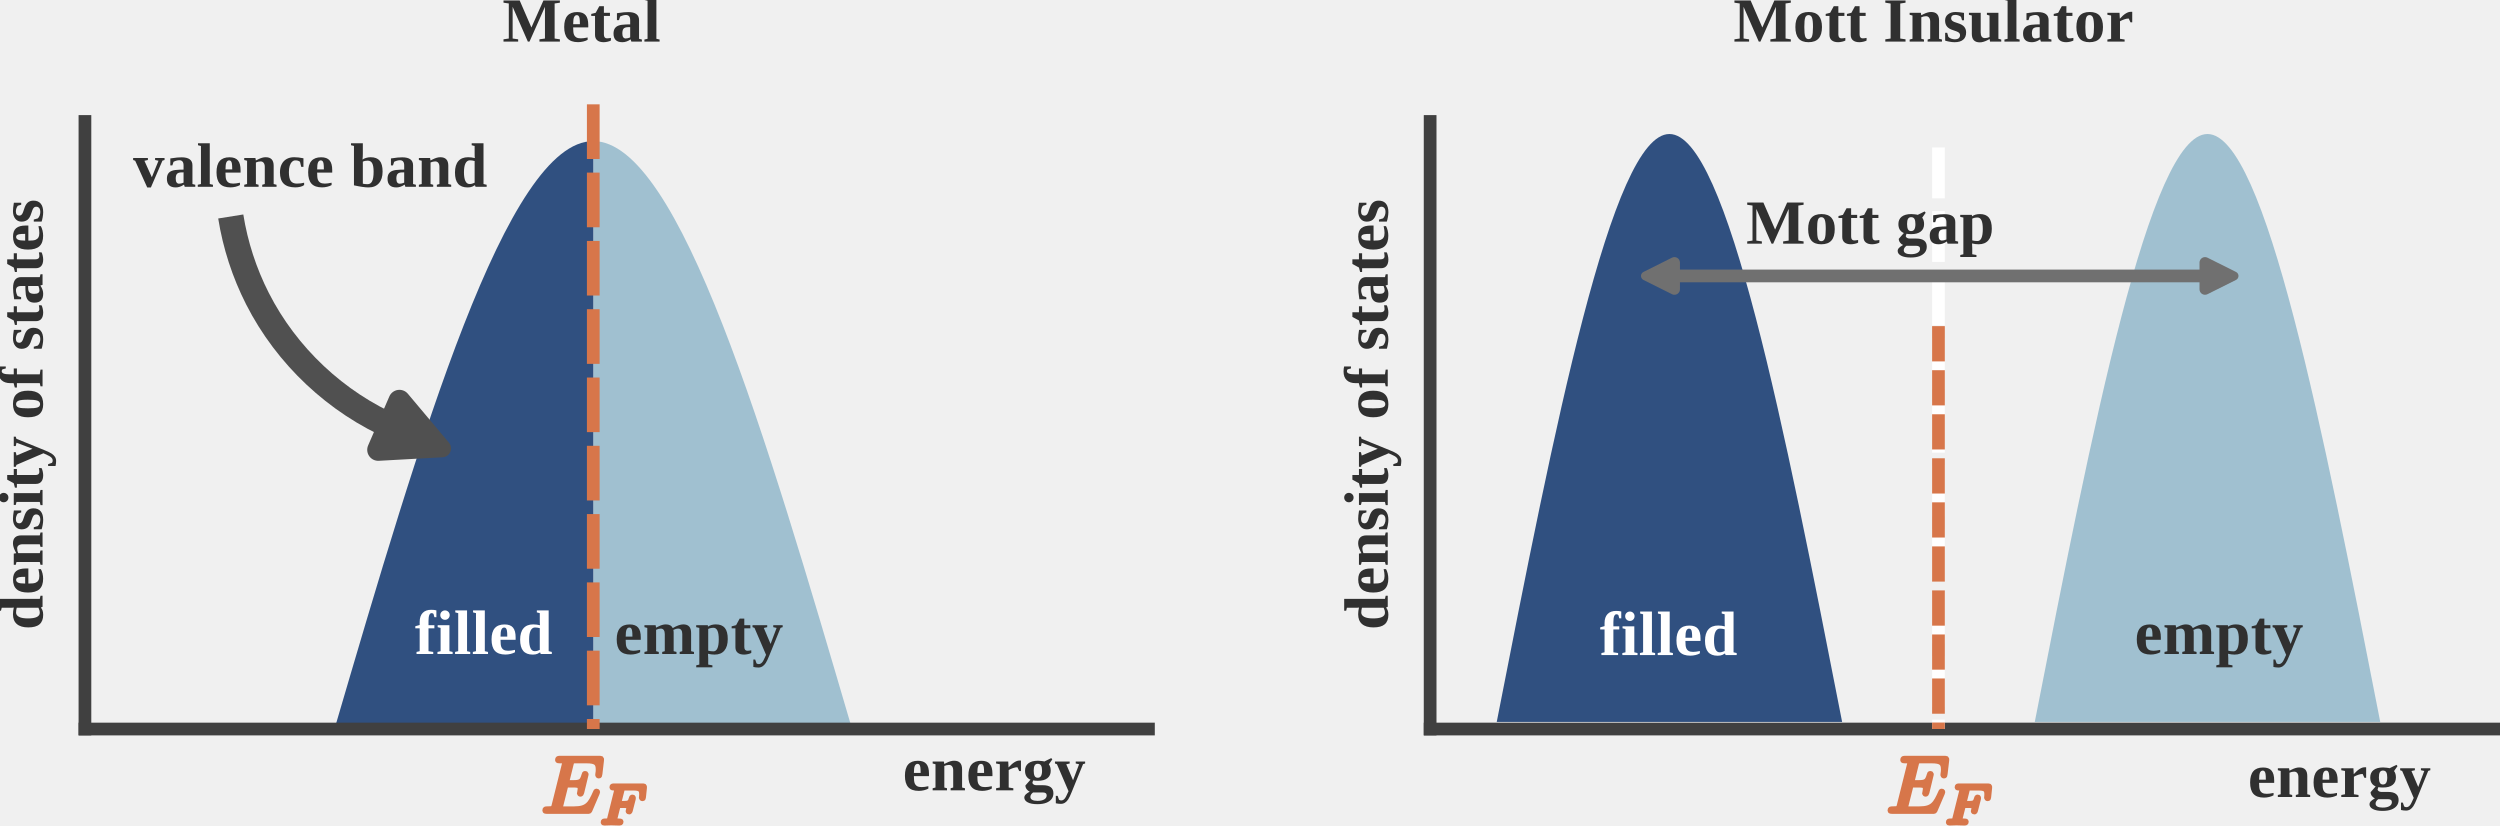
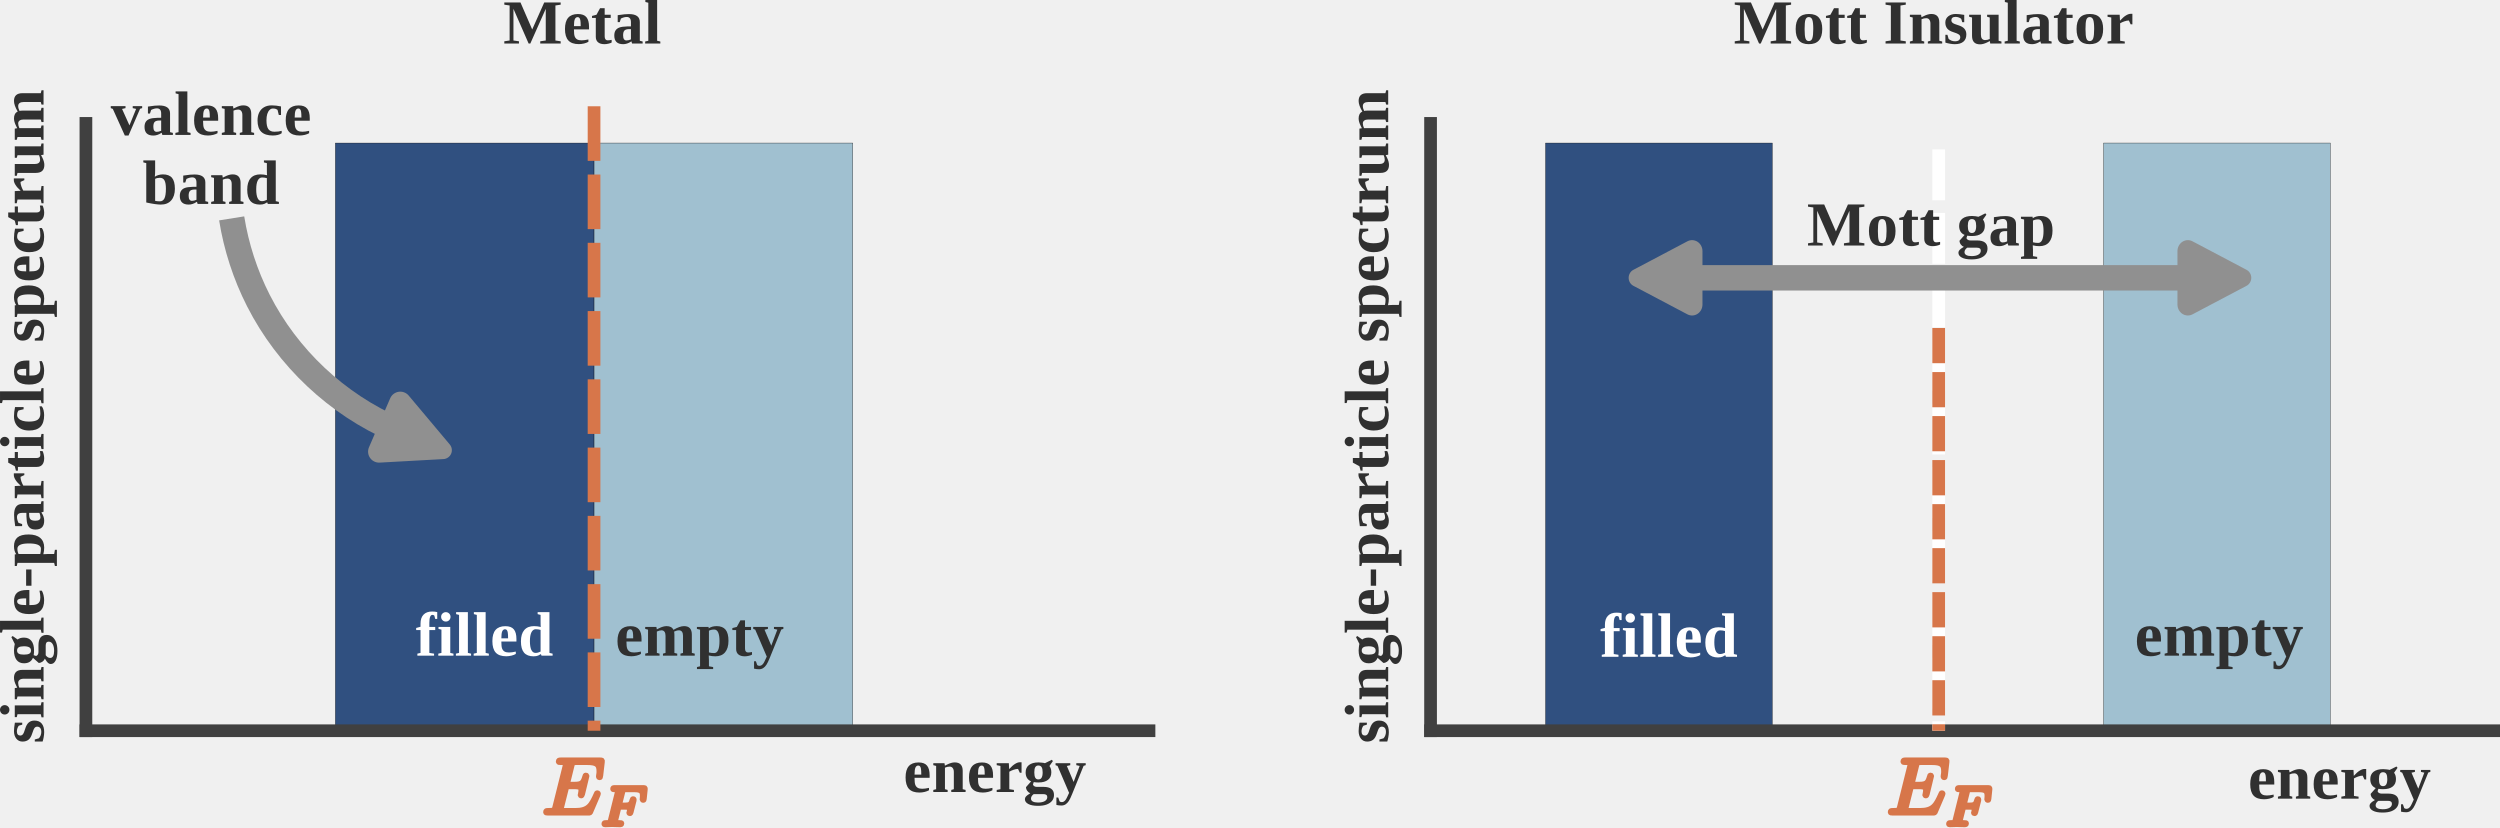
- <svg xmlns="http://www.w3.org/2000/svg" xmlns:ns1="http://www.iki.fi/pav/software/textext/" width="196.688mm" height="64.952mm" viewBox="0 0 196.688 64.952" version="1.1" id="svg1">
+ <svg xmlns="http://www.w3.org/2000/svg" xmlns:ns1="http://www.iki.fi/pav/software/textext/" width="196.768mm" height="65.109mm" viewBox="0 0 196.767 65.109" version="1.1" id="svg1">
  <defs id="defs1">
    <marker style="overflow:visible" id="RoundedArrow" refX="0" refY="0" orient="auto-start-reverse" markerWidth="0.5" markerHeight="0.5" viewBox="0 0 1 1" preserveAspectRatio="xMidYMid">
      <path transform="scale(0.7)" d="m -0.211,-4.106 6.422,3.211 a 1,1 90 0 1 0,1.789 L -0.211,4.106 A 1.236,1.236 31.717 0 1 -2,3 v -6 a 1.236,1.236 148.283 0 1 1.789,-1.106 z" style="fill:context-stroke;fill-rule:evenodd;stroke:none" id="path8" />
    </marker>
    <rect x="195.433" y="106.267" width="265.056" height="117.26" id="rect27" />
    <rect x="195.433" y="106.267" width="265.056" height="117.26" id="rect28" />
    <rect x="195.433" y="106.267" width="265.056" height="117.26" id="rect28-3" />
    <rect x="195.433" y="106.267" width="265.056" height="117.26" id="rect29" />
-     <rect x="195.433" y="106.267" width="265.056" height="117.26" id="rect28-3-6" />
+     <rect x="195.433" y="106.267" width="65.532" height="99.993" id="rect28-3-6" />
    <clipPath clipPathUnits="userSpaceOnUse" id="clipPath30">
-       <rect style="opacity:1;fill:none;fill-opacity:1;stroke:#505050;stroke-width:0.07;stroke-dasharray:none;stroke-dashoffset:0;stroke-opacity:1;paint-order:markers stroke fill" id="rect31" width="20.36" height="22.945" x="134.603" y="56.233" d="m 134.603,56.233 h 20.36 V 79.178 H 134.603 Z" />
+       <rect style="opacity:1;fill:none;fill-opacity:1;stroke:#505050;stroke-width:0.07;stroke-dasharray:none;stroke-dashoffset:0;stroke-opacity:1;paint-order:markers stroke fill" id="rect31" width="20.36" height="22.945" x="134.603" y="56.233" />
    </clipPath>
    <clipPath clipPathUnits="userSpaceOnUse" id="clipPath30-0">
-       <rect style="opacity:1;fill:none;fill-opacity:1;stroke:#505050;stroke-width:0.07;stroke-dasharray:none;stroke-dashoffset:0;stroke-opacity:1;paint-order:markers stroke fill" id="rect31-6" width="20.36" height="22.945" x="134.603" y="56.233" d="m 134.603,56.233 h 20.36 V 79.178 H 134.603 Z" />
+       <rect style="opacity:1;fill:none;fill-opacity:1;stroke:#505050;stroke-width:0.07;stroke-dasharray:none;stroke-dashoffset:0;stroke-opacity:1;paint-order:markers stroke fill" id="rect31-6" width="20.36" height="22.945" x="134.603" y="56.233" />
    </clipPath>
    <rect x="195.433" y="106.267" width="265.056" height="117.26" id="rect28-3-6-6" />
    <rect x="195.433" y="106.267" width="265.056" height="117.26" id="rect32" />
    <rect x="195.433" y="106.267" width="265.056" height="117.26" id="rect28-3-6-6-7" />
    <rect x="195.433" y="106.267" width="265.056" height="117.26" id="rect33" />
    <rect x="195.433" y="106.267" width="265.056" height="117.26" id="rect34" />
    <rect x="195.433" y="106.267" width="265.056" height="117.26" id="rect35" />
    <rect x="195.433" y="106.267" width="265.056" height="117.26" id="rect33-2" />
+     <rect x="195.433" y="106.267" width="265.056" height="117.26" id="rect4" />
  </defs>
-   <g id="layer1" transform="translate(-25.31245,-58.91631)">
-     <g id="g31" transform="translate(5.326389,64.19673)">
-       <path style="fill:#a0c0d0;fill-opacity:1;stroke:none;stroke-width:1;stroke-dasharray:none;stroke-dashoffset:0;stroke-opacity:1;paint-order:markers stroke fill" d="M 154.964,79.178 C 148.177,67.706 141.39,56.233 134.603,56.233 c -6.787,1.14e-4 -13.573,11.473 -20.36,22.945" id="path10-8" transform="matrix(1,0,0,2.015849,-67.94112,-107.5363)" clip-path="url(#clipPath30)" />
-       <path style="fill:#305080;fill-opacity:1;stroke:none;stroke-width:1;stroke-dasharray:none;stroke-dashoffset:0;stroke-opacity:1;paint-order:markers stroke fill" d="M 154.964,79.178 C 148.177,67.706 141.39,56.233 134.603,56.233 c -6.787,1.14e-4 -13.573,11.473 -20.36,22.945" id="path10-8-2" transform="matrix(-1,0,0,2.015849,201.2655,-107.5363)" clip-path="url(#clipPath30-0)" />
-     </g>
+   <g id="layer1" transform="translate(-25.23287,-58.75956)">
+     <rect style="opacity:1;fill:#a0c0d0;fill-opacity:1;stroke:#000000;stroke-width:0.025" id="rect3" width="17.848" height="46.256" x="190.798" y="70.017" />
+     <rect style="opacity:1;fill:#305080;fill-opacity:1;stroke:#000000;stroke-width:0.025" id="rect2" width="17.848" height="46.256" x="146.877" y="70.017" />
+     <rect style="opacity:1;fill:#305080;fill-opacity:1;stroke:#000000;stroke-width:0.026" id="rect1" width="20.36" height="46.255" x="51.628" y="70.018" />
+     <rect style="fill:#a0c0d0;fill-opacity:1;stroke:#000000;stroke-width:0.026" id="rect1-7" width="20.36" height="46.255" x="71.989" y="70.018" />
    <path style="opacity:1;fill:#405070;fill-opacity:1;stroke:#404040;stroke-width:1;stroke-dasharray:none;stroke-dashoffset:0;stroke-opacity:1;paint-order:markers stroke fill" d="M 31.995,50.416 V 114.405" id="path1" transform="matrix(1,0,0,-0.7626263,0,155.2205)" />
    <path style="fill:#405070;fill-opacity:1;stroke:#404040;stroke-width:1;stroke-dasharray:none;stroke-dashoffset:0;stroke-opacity:1;paint-order:markers stroke fill" d="M 31.995,50.416 V 114.405" id="path1-6" transform="matrix(0,1,1.323232,0,-35.21708,84.2776)" />
    <path style="opacity:1;fill:none;fill-opacity:1;stroke:#d7764a;stroke-width:1;stroke-dasharray:4.002, 1;stroke-dashoffset:0;stroke-opacity:1;paint-order:markers stroke fill" d="m 71.989,70.518 c 0,15.252 0,30.503 0,45.755" id="path11" transform="matrix(-1,0,0,1.074165,143.9771,-8.623266)" />
    <path style="opacity:1;fill:#405070;fill-opacity:1;stroke:#404040;stroke-width:1;stroke-dasharray:none;stroke-dashoffset:0;stroke-opacity:1;paint-order:markers stroke fill" d="M 31.995,50.416 V 114.405" id="path12" transform="matrix(1,0,0,-0.7626263,105.8333,155.2205)" />
    <path style="fill:#405070;fill-opacity:1;stroke:#404040;stroke-width:1;stroke-dasharray:none;stroke-dashoffset:0;stroke-opacity:1;paint-order:markers stroke fill" d="M 31.995,50.416 V 114.405" id="path13" transform="matrix(0,1,1.323232,0,70.61626,84.2776)" />
-     <path style="opacity:1;fill:#a0c0d0;fill-opacity:1;stroke:none;stroke-width:1;stroke-dasharray:none;stroke-dashoffset:0;stroke-opacity:1;paint-order:markers stroke fill" d="M 154.964,79.178 C 148.177,67.706 141.39,56.233 134.603,56.233 c -6.787,1.14e-4 -13.573,11.473 -20.36,22.945" id="path14" transform="matrix(0.6674643,0,0,2.015849,109.1457,-43.89796)" />
    <path style="opacity:1;fill:none;fill-opacity:1;stroke:#ffffff;stroke-width:1;stroke-dasharray:4.002, 1;stroke-dashoffset:0;stroke-opacity:1;paint-order:markers stroke fill" d="m 71.989,70.518 c 0,15.252 0,30.503 0,45.755" id="path15" transform="matrix(-1,0,0,1,249.8106,-1.3103407e-5)" />
-     <path style="opacity:1;fill:#305080;fill-opacity:1;stroke:none;stroke-width:1;stroke-dasharray:none;stroke-dashoffset:0;stroke-opacity:1;paint-order:markers stroke fill" d="M 154.964,79.178 C 148.177,67.706 141.39,56.233 134.603,56.233 c -6.787,1.14e-4 -13.573,11.473 -20.36,22.945" id="path24" transform="matrix(0.6673219,0,0,2.015849,66.83154,-43.89796)" />
    <path style="opacity:1;fill:none;fill-opacity:1;stroke:#d7764a;stroke-width:1;stroke-dasharray:4.002, 1;stroke-dashoffset:0;stroke-opacity:1;paint-order:markers stroke fill" d="m 71.989,70.518 c 0,15.252 0,30.503 0,45.755" id="path25" transform="matrix(-1,0,0,0.6927478,249.8106,35.72489)" />
    <text xml:space="preserve" transform="matrix(0,-0.2645833,0.2645833,0,-3.449219,178.3019)" id="text27" style="font-style:normal;font-variant:normal;font-weight:bold;font-stretch:normal;font-size:18.667px;line-height:1.1;font-family:'Times New Roman';-inkscape-font-specification:'Times New Roman, Bold';font-variant-ligatures:normal;font-variant-caps:normal;font-variant-numeric:normal;font-variant-east-asian:normal;text-align:center;text-decoration-color:#000000;letter-spacing:0.1px;writing-mode:lr-tb;direction:ltr;white-space:pre;shape-inside:url(#rect27);display:inline;opacity:1;fill:#303030;fill-opacity:1;stroke:none;stroke-width:3.904;stroke-dasharray:15.617, 3.904;stroke-dashoffset:0;stroke-opacity:1;paint-order:markers stroke fill">
-       <tspan x="263.907" y="121.357" id="tspan2">density of states</tspan>
-     </text>
-     <text xml:space="preserve" transform="matrix(0,-0.2645833,0.2645833,0,102.3841,178.3019)" id="text28" style="font-style:normal;font-variant:normal;font-weight:bold;font-stretch:normal;font-size:18.667px;line-height:1.1;font-family:'Times New Roman';-inkscape-font-specification:'Times New Roman, Bold';font-variant-ligatures:normal;font-variant-caps:normal;font-variant-numeric:normal;font-variant-east-asian:normal;text-align:center;text-decoration-color:#000000;letter-spacing:0.1px;writing-mode:lr-tb;direction:ltr;white-space:pre;shape-inside:url(#rect28);display:inline;opacity:1;fill:#303030;fill-opacity:1;stroke:none;stroke-width:3.904;stroke-dasharray:15.617, 3.904;stroke-dashoffset:0;stroke-opacity:1;paint-order:markers stroke fill">
-       <tspan x="263.907" y="121.357" id="tspan3">density of states</tspan>
+       <tspan x="230.648" y="121.357" id="tspan1">single-particle spectrum</tspan>
    </text>
    <text xml:space="preserve" transform="matrix(0.2645833,0,0,0.2645833,16.76152,88.98394)" id="text28-9" style="font-style:normal;font-variant:normal;font-weight:bold;font-stretch:normal;font-size:18.667px;line-height:1.1;font-family:'Times New Roman';-inkscape-font-specification:'Times New Roman, Bold';font-variant-ligatures:normal;font-variant-caps:normal;font-variant-numeric:normal;font-variant-east-asian:normal;text-align:center;text-decoration-color:#000000;letter-spacing:0.1px;writing-mode:lr-tb;direction:ltr;white-space:pre;shape-inside:url(#rect28-3);display:inline;fill:#303030;fill-opacity:1;stroke:none;stroke-width:3.904;stroke-dasharray:15.617, 3.904;stroke-dashoffset:0;stroke-opacity:1;paint-order:markers stroke fill">
-       <tspan x="300.76" y="121.357" id="tspan4">energy</tspan>
+       <tspan x="300.76" y="121.357" id="tspan2">energy</tspan>
    </text>
-     <text xml:space="preserve" transform="matrix(0.2645833,0,0,0.2645833,-37.05259,41.50352)" id="text28-9-4" style="font-style:normal;font-variant:normal;font-weight:bold;font-stretch:normal;font-size:18.667px;line-height:1.1;font-family:'Times New Roman';-inkscape-font-specification:'Times New Roman, Bold';font-variant-ligatures:normal;font-variant-caps:normal;font-variant-numeric:normal;font-variant-east-asian:normal;text-align:center;text-decoration-color:#000000;letter-spacing:0.1px;writing-mode:lr-tb;direction:ltr;white-space:pre;shape-inside:url(#rect28-3-6);display:inline;fill:#303030;fill-opacity:1;stroke:none;stroke-width:3.904;stroke-dasharray:15.617, 3.904;stroke-dashoffset:0;stroke-opacity:1;paint-order:markers stroke fill">
-       <tspan x="275.295" y="121.357" id="tspan5">valence band</tspan>
+     <text xml:space="preserve" transform="matrix(0.2645833,0,0,0.2645833,-18.53175,37.27018)" id="text28-9-4" style="font-style:normal;font-variant:normal;font-weight:bold;font-stretch:normal;font-size:18.667px;line-height:1.1;font-family:'Times New Roman';-inkscape-font-specification:'Times New Roman, Bold';font-variant-ligatures:normal;font-variant-caps:normal;font-variant-numeric:normal;font-variant-east-asian:normal;text-align:center;text-decoration-color:#000000;letter-spacing:0.1px;writing-mode:lr-tb;direction:ltr;white-space:pre;shape-inside:url(#rect28-3-6);display:inline;fill:#303030;fill-opacity:1;stroke:none;stroke-width:3.904;stroke-dasharray:15.617, 3.904;stroke-dashoffset:0;stroke-opacity:1;paint-order:markers stroke fill">
+       <tspan x="198.354" y="121.357" id="tspan4">valence </tspan>
+       <tspan x="207.81" y="141.89" id="tspan12">band</tspan>
    </text>
    <text xml:space="preserve" transform="matrix(0.2645833,0,0,0.2645833,-23.40711,78.25781)" id="text28-9-4-0" style="font-style:normal;font-variant:normal;font-weight:bold;font-stretch:normal;font-size:18.667px;line-height:1.1;font-family:'Times New Roman';-inkscape-font-specification:'Times New Roman, Bold';font-variant-ligatures:normal;font-variant-caps:normal;font-variant-numeric:normal;font-variant-east-asian:normal;text-align:center;text-decoration-color:#000000;letter-spacing:0.1px;writing-mode:lr-tb;direction:ltr;white-space:pre;shape-inside:url(#rect28-3-6-6);display:inline;fill:#ffffff;fill-opacity:1;stroke:none;stroke-width:3.904;stroke-dasharray:15.617, 3.904;stroke-dashoffset:0;stroke-opacity:1;paint-order:markers stroke fill">
-       <tspan x="307.491" y="121.357" id="tspan6">filled</tspan>
+       <tspan x="307.491" y="121.357" id="tspan13">filled</tspan>
    </text>
    <text xml:space="preserve" transform="matrix(0.2645833,0,0,0.2645833,69.81369,78.34637)" id="text28-9-4-0-6" style="font-style:normal;font-variant:normal;font-weight:bold;font-stretch:normal;font-size:18.667px;line-height:1.1;font-family:'Times New Roman';-inkscape-font-specification:'Times New Roman, Bold';font-variant-ligatures:normal;font-variant-caps:normal;font-variant-numeric:normal;font-variant-east-asian:normal;text-align:center;text-decoration-color:#000000;letter-spacing:0.1px;writing-mode:lr-tb;direction:ltr;white-space:pre;shape-inside:url(#rect28-3-6-6-7);display:inline;fill:#ffffff;fill-opacity:1;stroke:none;stroke-width:3.904;stroke-dasharray:15.617, 3.904;stroke-dashoffset:0;stroke-opacity:1;paint-order:markers stroke fill">
-       <tspan x="307.491" y="121.357" id="tspan7">filled</tspan>
+       <tspan x="307.491" y="121.357" id="tspan16">filled</tspan>
    </text>
    <text xml:space="preserve" transform="matrix(0.2645833,0,0,0.2645833,122.5949,89.5131)" id="text29" style="font-style:normal;font-variant:normal;font-weight:bold;font-stretch:normal;font-size:18.667px;line-height:1.1;font-family:'Times New Roman';-inkscape-font-specification:'Times New Roman, Bold';font-variant-ligatures:normal;font-variant-caps:normal;font-variant-numeric:normal;font-variant-east-asian:normal;text-align:center;text-decoration-color:#000000;letter-spacing:0.1px;writing-mode:lr-tb;direction:ltr;white-space:pre;shape-inside:url(#rect29);display:inline;fill:#303030;fill-opacity:1;stroke:none;stroke-width:3.904;stroke-dasharray:15.617, 3.904;stroke-dashoffset:0;stroke-opacity:1;paint-order:markers stroke fill">
-       <tspan x="300.76" y="121.357" id="tspan8">energy</tspan>
+       <tspan x="300.76" y="121.357" id="tspan17">energy</tspan>
    </text>
-     <path style="opacity:1;fill:none;fill-opacity:1;stroke:#505050;stroke-width:2;stroke-dasharray:none;stroke-dashoffset:0;stroke-opacity:1;marker-end:url(#RoundedArrow);paint-order:markers stroke fill" d="m 43.467,75.947 c 0.359,2.246 1.07,4.436 2.101,6.464 2.289,4.506 6.188,8.172 10.826,10.18" id="path29" />
+     <path style="opacity:1;fill:none;fill-opacity:1;stroke:#909090;stroke-width:2;stroke-dasharray:none;stroke-dashoffset:0;stroke-opacity:1;marker-end:url(#RoundedArrow);paint-order:markers stroke fill" d="m 43.467,75.947 c 0.359,2.246 1.07,4.436 2.101,6.464 2.289,4.506 6.188,8.172 10.826,10.18" id="path29" />
    <text xml:space="preserve" transform="matrix(0.2645833,0,0,0.2645833,-6.473774,78.25781)" id="text31" style="font-style:normal;font-variant:normal;font-weight:bold;font-stretch:normal;font-size:18.667px;line-height:1.1;font-family:'Times New Roman';-inkscape-font-specification:'Times New Roman, Bold';font-variant-ligatures:normal;font-variant-caps:normal;font-variant-numeric:normal;font-variant-east-asian:normal;text-align:center;text-decoration-color:#000000;letter-spacing:0.1px;writing-mode:lr-tb;direction:ltr;white-space:pre;shape-inside:url(#rect32);display:inline;fill:#303030;fill-opacity:1;stroke:none;stroke-width:3.904;stroke-dasharray:15.617, 3.904;stroke-dashoffset:0;stroke-opacity:1;paint-order:markers stroke fill">
-       <tspan x="302.879" y="121.357" id="tspan9">empty</tspan>
+       <tspan x="302.879" y="121.357" id="tspan18">empty</tspan>
    </text>
    <text xml:space="preserve" transform="matrix(0.2645833,0,0,0.2645833,113.1179,78.25781)" id="text32" style="font-style:normal;font-variant:normal;font-weight:bold;font-stretch:normal;font-size:18.667px;line-height:1.1;font-family:'Times New Roman';-inkscape-font-specification:'Times New Roman, Bold';font-variant-ligatures:normal;font-variant-caps:normal;font-variant-numeric:normal;font-variant-east-asian:normal;text-align:center;text-decoration-color:#000000;letter-spacing:0.1px;writing-mode:lr-tb;direction:ltr;white-space:pre;shape-inside:url(#rect33);display:inline;fill:#303030;fill-opacity:1;stroke:none;stroke-width:3.904;stroke-dasharray:15.617, 3.904;stroke-dashoffset:0;stroke-opacity:1;paint-order:markers stroke fill">
-       <tspan x="302.879" y="121.357" id="tspan10">empty</tspan>
+       <tspan x="302.879" y="121.357" id="tspan19">empty</tspan>
    </text>
-     <text xml:space="preserve" transform="matrix(0.2645833,0,0,0.2645833,85.68113,45.9759)" id="text32-9" style="font-style:normal;font-variant:normal;font-weight:bold;font-stretch:normal;font-size:18.667px;line-height:1.1;font-family:'Times New Roman';-inkscape-font-specification:'Times New Roman, Bold';font-variant-ligatures:normal;font-variant-caps:normal;font-variant-numeric:normal;font-variant-east-asian:normal;text-align:center;text-decoration-color:#000000;letter-spacing:0.1px;writing-mode:lr-tb;direction:ltr;white-space:pre;shape-inside:url(#rect33-2);display:inline;fill:#303030;fill-opacity:1;stroke:none;stroke-width:3.904;stroke-dasharray:15.617, 3.904;stroke-dashoffset:0;stroke-opacity:1;paint-order:markers stroke fill">
-       <tspan x="291.062" y="121.357" id="tspan11">Mott gap</tspan>
+     <text xml:space="preserve" transform="matrix(0.2645833,0,0,0.2645833,90.44364,45.9759)" id="text32-9" style="font-style:normal;font-variant:normal;font-weight:bold;font-stretch:normal;font-size:18.667px;line-height:1.1;font-family:'Times New Roman';-inkscape-font-specification:'Times New Roman, Bold';font-variant-ligatures:normal;font-variant-caps:normal;font-variant-numeric:normal;font-variant-east-asian:normal;text-align:center;text-decoration-color:#000000;letter-spacing:0.1px;writing-mode:lr-tb;direction:ltr;white-space:pre;shape-inside:url(#rect33-2);display:inline;fill:#303030;fill-opacity:1;stroke:none;stroke-width:3.904;stroke-dasharray:15.617, 3.904;stroke-dashoffset:0;stroke-opacity:1;paint-order:markers stroke fill">
+       <tspan x="291.062" y="121.357" id="tspan20">Mott gap</tspan>
    </text>
    <text xml:space="preserve" transform="matrix(0.2645833,0,0,0.2645833,-15.70749,30.07747)" id="text33" style="font-style:normal;font-variant:normal;font-weight:bold;font-stretch:normal;font-size:18.667px;line-height:1.1;font-family:'Times New Roman';-inkscape-font-specification:'Times New Roman, Bold';font-variant-ligatures:normal;font-variant-caps:normal;font-variant-numeric:normal;font-variant-east-asian:normal;text-align:center;text-decoration-color:#000000;letter-spacing:0.1px;writing-mode:lr-tb;direction:ltr;white-space:pre;shape-inside:url(#rect34);display:inline;fill:#303030;fill-opacity:1;stroke:none;stroke-width:3.904;stroke-dasharray:15.617, 3.904;stroke-dashoffset:0;stroke-opacity:1;paint-order:markers stroke fill">
-       <tspan x="304.442" y="121.357" id="tspan14">Metal</tspan>
+       <tspan x="304.442" y="121.357" id="tspan21">Metal</tspan>
    </text>
    <text xml:space="preserve" transform="matrix(0.2645833,0,0,0.2645833,90.65502,30.07747)" id="text34" style="font-style:normal;font-variant:normal;font-weight:bold;font-stretch:normal;font-size:18.667px;line-height:1.1;font-family:'Times New Roman';-inkscape-font-specification:'Times New Roman, Bold';font-variant-ligatures:normal;font-variant-caps:normal;font-variant-numeric:normal;font-variant-east-asian:normal;text-align:center;text-decoration-color:#000000;letter-spacing:0.1px;writing-mode:lr-tb;direction:ltr;white-space:pre;shape-inside:url(#rect35);display:inline;fill:#303030;fill-opacity:1;stroke:none;stroke-width:3.904;stroke-dasharray:15.617, 3.904;stroke-dashoffset:0;stroke-opacity:1;paint-order:markers stroke fill">
-       <tspan x="268.464" y="121.357" id="tspan15">Mott Insulator</tspan>
+       <tspan x="268.464" y="121.357" id="tspan22">Mott Insulator</tspan>
    </text>
    <g id="g9531" transform="matrix(0.6148263,0,0,0.6148263,68.18332,118.5801)" ns1:version="1.12.0" ns1:texconverter="xelatex" ns1:pdfconverter="inkscape" ns1:text="$E_F$" ns1:preamble="/usr/share/inkscape/extensions/textext/default_packages.tex" ns1:scale="4.870421535698087" ns1:alignment="middle center" ns1:inkscapeversion="1.4.3" ns1:jacobian_sqrt="1.71818" style="fill:#d7764a;fill-opacity:1;stroke:#d7764a;stroke-width:0.651;stroke-dasharray:none;stroke-opacity:1">
      <defs id="defs4142">
        <g id="g3004">
          <g id="g5182">
            <path d="M 7.062,-2.328 C 7.078,-2.375 7.109,-2.438 7.109,-2.469 c 0,0 0,-0.109 -0.125,-0.109 -0.094,0 -0.109,0.062 -0.125,0.125 C 6.203,-0.984 5.844,-0.312 4.141,-0.312 H 2.688 c -0.141,0 -0.172,0 -0.219,0 -0.109,-0.016 -0.141,-0.031 -0.141,-0.109 0,-0.031 0,-0.047 0.047,-0.219 L 3.062,-3.375 h 0.984 c 0.844,0 0.844,0.219 0.844,0.469 0,0.062 0,0.188 -0.062,0.484 C 4.812,-2.375 4.797,-2.344 4.797,-2.312 c 0,0.047 0.031,0.109 0.125,0.109 C 5,-2.203 5.031,-2.25 5.078,-2.406 l 0.562,-2.328 c 0,-0.062 -0.047,-0.109 -0.125,-0.109 -0.078,0 -0.109,0.062 -0.125,0.172 -0.219,0.766 -0.391,1 -1.312,1 h -0.938 l 0.594,-2.406 C 3.828,-6.438 3.844,-6.469 4.281,-6.469 H 5.688 c 1.203,0 1.516,0.281 1.516,1.109 0,0.234 0,0.25 -0.047,0.531 0,0.047 -0.016,0.125 -0.016,0.172 0,0.047 0.031,0.125 0.125,0.125 0.109,0 0.125,-0.062 0.141,-0.25 L 7.609,-6.516 C 7.641,-6.781 7.594,-6.781 7.344,-6.781 H 2.297 c -0.188,0 -0.297,0 -0.297,0.203 0,0.109 0.094,0.109 0.281,0.109 0.375,0 0.656,0 0.656,0.172 0,0.047 0,0.062 -0.062,0.25 L 1.562,-0.781 c -0.094,0.391 -0.109,0.469 -0.906,0.469 -0.172,0 -0.281,0 -0.281,0.188 C 0.375,0 0.469,0 0.656,0 h 5.172 c 0.234,0 0.25,-0.016 0.312,-0.172 z m 0,0" id="path6450" />
          </g>
          <g id="g5082">
            <path d="M 2.391,-2.25 H 3.125 c 0.531,0 0.625,0.094 0.625,0.312 0,0.109 0,0.125 -0.047,0.328 -0.016,0.031 -0.031,0.062 -0.031,0.078 0,0.062 0.062,0.109 0.125,0.109 0.094,0 0.094,-0.047 0.141,-0.172 l 0.375,-1.469 c 0,-0.031 0.016,-0.125 0.016,-0.141 0,-0.078 -0.047,-0.109 -0.109,-0.109 -0.094,0 -0.109,0.047 -0.141,0.172 C 3.938,-2.594 3.734,-2.5 3.141,-2.5 h -0.688 l 0.438,-1.75 c 0.047,-0.203 0.062,-0.234 0.344,-0.234 H 4.312 c 0.922,0 1.094,0.219 1.094,0.812 0,0.219 -0.031,0.375 -0.031,0.422 0,0.062 0.031,0.125 0.125,0.125 0.109,0 0.109,-0.062 0.125,-0.188 L 5.75,-4.516 c 0.016,-0.219 -0.031,-0.219 -0.203,-0.219 h -3.719 c -0.141,0 -0.219,0 -0.219,0.156 0,0.094 0.078,0.094 0.219,0.094 0,0 0.141,0 0.266,0.016 C 2.234,-4.453 2.25,-4.438 2.25,-4.375 c 0,0.047 -0.016,0.125 -0.031,0.156 L 1.312,-0.578 C 1.234,-0.297 1.234,-0.25 0.688,-0.25 c -0.109,0 -0.203,0 -0.203,0.141 C 0.484,-0.031 0.531,0 0.594,0 0.797,0 1.312,-0.031 1.516,-0.031 l 0.531,0.016 C 2.234,-0.016 2.422,0 2.594,0 2.641,0 2.75,0 2.75,-0.156 2.75,-0.25 2.672,-0.25 2.516,-0.25 c -0.016,0 -0.188,0 -0.375,-0.016 C 2,-0.281 1.938,-0.281 1.938,-0.391 c 0,-0.016 0,-0.047 0.016,-0.125 z m 0,0" id="path8459" />
          </g>
        </g>
      </defs>
      <g fill="#000000" fill-opacity="1" id="g9388" transform="translate(-149.087,-127.984)" style="fill:#d7764a;fill-opacity:1;stroke:#d7764a;stroke-width:0.651;stroke-dasharray:none;stroke-opacity:1">
        <g transform="translate(148.712,134.765)" id="g7831" style="fill:#d7764a;fill-opacity:1;stroke:#d7764a;stroke-width:0.651;stroke-dasharray:none;stroke-opacity:1">
          <path d="M 7.062,-2.328 C 7.078,-2.375 7.109,-2.438 7.109,-2.469 c 0,0 0,-0.109 -0.125,-0.109 -0.094,0 -0.109,0.062 -0.125,0.125 C 6.203,-0.984 5.844,-0.312 4.141,-0.312 H 2.688 c -0.141,0 -0.172,0 -0.219,0 -0.109,-0.016 -0.141,-0.031 -0.141,-0.109 0,-0.031 0,-0.047 0.047,-0.219 L 3.062,-3.375 h 0.984 c 0.844,0 0.844,0.219 0.844,0.469 0,0.062 0,0.188 -0.062,0.484 C 4.812,-2.375 4.797,-2.344 4.797,-2.312 c 0,0.047 0.031,0.109 0.125,0.109 C 5,-2.203 5.031,-2.25 5.078,-2.406 l 0.562,-2.328 c 0,-0.062 -0.047,-0.109 -0.125,-0.109 -0.078,0 -0.109,0.062 -0.125,0.172 -0.219,0.766 -0.391,1 -1.312,1 h -0.938 l 0.594,-2.406 C 3.828,-6.438 3.844,-6.469 4.281,-6.469 H 5.688 c 1.203,0 1.516,0.281 1.516,1.109 0,0.234 0,0.25 -0.047,0.531 0,0.047 -0.016,0.125 -0.016,0.172 0,0.047 0.031,0.125 0.125,0.125 0.109,0 0.125,-0.062 0.141,-0.25 L 7.609,-6.516 C 7.641,-6.781 7.594,-6.781 7.344,-6.781 H 2.297 c -0.188,0 -0.297,0 -0.297,0.203 0,0.109 0.094,0.109 0.281,0.109 0.375,0 0.656,0 0.656,0.172 0,0.047 0,0.062 -0.062,0.25 L 1.562,-0.781 c -0.094,0.391 -0.109,0.469 -0.906,0.469 -0.172,0 -0.281,0 -0.281,0.188 C 0.375,0 0.469,0 0.656,0 h 5.172 c 0.234,0 0.25,-0.016 0.312,-0.172 z m 0,0" id="path4201" style="fill:#d7764a;fill-opacity:1;stroke:#d7764a;stroke-width:0.651;stroke-dasharray:none;stroke-opacity:1" />
        </g>
      </g>
      <g fill="#000000" fill-opacity="1" id="g8373" transform="translate(-149.087,-127.984)" style="fill:#d7764a;fill-opacity:1;stroke:#d7764a;stroke-width:0.651;stroke-dasharray:none;stroke-opacity:1">
        <g transform="translate(156.067,136.259)" id="g1216" style="fill:#d7764a;fill-opacity:1;stroke:#d7764a;stroke-width:0.651;stroke-dasharray:none;stroke-opacity:1">
          <path d="M 2.391,-2.25 H 3.125 c 0.531,0 0.625,0.094 0.625,0.312 0,0.109 0,0.125 -0.047,0.328 -0.016,0.031 -0.031,0.062 -0.031,0.078 0,0.062 0.062,0.109 0.125,0.109 0.094,0 0.094,-0.047 0.141,-0.172 l 0.375,-1.469 c 0,-0.031 0.016,-0.125 0.016,-0.141 0,-0.078 -0.047,-0.109 -0.109,-0.109 -0.094,0 -0.109,0.047 -0.141,0.172 C 3.938,-2.594 3.734,-2.5 3.141,-2.5 h -0.688 l 0.438,-1.75 c 0.047,-0.203 0.062,-0.234 0.344,-0.234 H 4.312 c 0.922,0 1.094,0.219 1.094,0.812 0,0.219 -0.031,0.375 -0.031,0.422 0,0.062 0.031,0.125 0.125,0.125 0.109,0 0.109,-0.062 0.125,-0.188 L 5.75,-4.516 c 0.016,-0.219 -0.031,-0.219 -0.203,-0.219 h -3.719 c -0.141,0 -0.219,0 -0.219,0.156 0,0.094 0.078,0.094 0.219,0.094 0,0 0.141,0 0.266,0.016 C 2.234,-4.453 2.25,-4.438 2.25,-4.375 c 0,0.047 -0.016,0.125 -0.031,0.156 L 1.312,-0.578 C 1.234,-0.297 1.234,-0.25 0.688,-0.25 c -0.109,0 -0.203,0 -0.203,0.141 C 0.484,-0.031 0.531,0 0.594,0 0.797,0 1.312,-0.031 1.516,-0.031 l 0.531,0.016 C 2.234,-0.016 2.422,0 2.594,0 2.641,0 2.75,0 2.75,-0.156 2.75,-0.25 2.672,-0.25 2.516,-0.25 c -0.016,0 -0.188,0 -0.375,-0.016 C 2,-0.281 1.938,-0.281 1.938,-0.391 c 0,-0.016 0,-0.047 0.016,-0.125 z m 0,0" id="path8264" style="fill:#d7764a;fill-opacity:1;stroke:#d7764a;stroke-width:0.651;stroke-dasharray:none;stroke-opacity:1" />
        </g>
      </g>
    </g>
    <g id="g42" transform="matrix(0.6148263,0,0,0.6148263,174.0167,118.5801)" ns1:version="1.12.0" ns1:texconverter="xelatex" ns1:pdfconverter="inkscape" ns1:text="$E_F$" ns1:preamble="/usr/share/inkscape/extensions/textext/default_packages.tex" ns1:scale="4.870421535698087" ns1:alignment="middle center" ns1:inkscapeversion="1.4.3" ns1:jacobian_sqrt="1.71818" style="fill:#d7764a;fill-opacity:1;stroke:#d7764a;stroke-width:0.651;stroke-dasharray:none;stroke-opacity:1">
      <defs id="defs37">
        <g id="g37">
          <g id="g35">
            <path d="M 7.062,-2.328 C 7.078,-2.375 7.109,-2.438 7.109,-2.469 c 0,0 0,-0.109 -0.125,-0.109 -0.094,0 -0.109,0.062 -0.125,0.125 C 6.203,-0.984 5.844,-0.312 4.141,-0.312 H 2.688 c -0.141,0 -0.172,0 -0.219,0 -0.109,-0.016 -0.141,-0.031 -0.141,-0.109 0,-0.031 0,-0.047 0.047,-0.219 L 3.062,-3.375 h 0.984 c 0.844,0 0.844,0.219 0.844,0.469 0,0.062 0,0.188 -0.062,0.484 C 4.812,-2.375 4.797,-2.344 4.797,-2.312 c 0,0.047 0.031,0.109 0.125,0.109 C 5,-2.203 5.031,-2.25 5.078,-2.406 l 0.562,-2.328 c 0,-0.062 -0.047,-0.109 -0.125,-0.109 -0.078,0 -0.109,0.062 -0.125,0.172 -0.219,0.766 -0.391,1 -1.312,1 h -0.938 l 0.594,-2.406 C 3.828,-6.438 3.844,-6.469 4.281,-6.469 H 5.688 c 1.203,0 1.516,0.281 1.516,1.109 0,0.234 0,0.25 -0.047,0.531 0,0.047 -0.016,0.125 -0.016,0.172 0,0.047 0.031,0.125 0.125,0.125 0.109,0 0.125,-0.062 0.141,-0.25 L 7.609,-6.516 C 7.641,-6.781 7.594,-6.781 7.344,-6.781 H 2.297 c -0.188,0 -0.297,0 -0.297,0.203 0,0.109 0.094,0.109 0.281,0.109 0.375,0 0.656,0 0.656,0.172 0,0.047 0,0.062 -0.062,0.25 L 1.562,-0.781 c -0.094,0.391 -0.109,0.469 -0.906,0.469 -0.172,0 -0.281,0 -0.281,0.188 C 0.375,0 0.469,0 0.656,0 h 5.172 c 0.234,0 0.25,-0.016 0.312,-0.172 z m 0,0" id="path35" />
          </g>
          <g id="g36">
            <path d="M 2.391,-2.25 H 3.125 c 0.531,0 0.625,0.094 0.625,0.312 0,0.109 0,0.125 -0.047,0.328 -0.016,0.031 -0.031,0.062 -0.031,0.078 0,0.062 0.062,0.109 0.125,0.109 0.094,0 0.094,-0.047 0.141,-0.172 l 0.375,-1.469 c 0,-0.031 0.016,-0.125 0.016,-0.141 0,-0.078 -0.047,-0.109 -0.109,-0.109 -0.094,0 -0.109,0.047 -0.141,0.172 C 3.938,-2.594 3.734,-2.5 3.141,-2.5 h -0.688 l 0.438,-1.75 c 0.047,-0.203 0.062,-0.234 0.344,-0.234 H 4.312 c 0.922,0 1.094,0.219 1.094,0.812 0,0.219 -0.031,0.375 -0.031,0.422 0,0.062 0.031,0.125 0.125,0.125 0.109,0 0.109,-0.062 0.125,-0.188 L 5.75,-4.516 c 0.016,-0.219 -0.031,-0.219 -0.203,-0.219 h -3.719 c -0.141,0 -0.219,0 -0.219,0.156 0,0.094 0.078,0.094 0.219,0.094 0,0 0.141,0 0.266,0.016 C 2.234,-4.453 2.25,-4.438 2.25,-4.375 c 0,0.047 -0.016,0.125 -0.031,0.156 L 1.312,-0.578 C 1.234,-0.297 1.234,-0.25 0.688,-0.25 c -0.109,0 -0.203,0 -0.203,0.141 C 0.484,-0.031 0.531,0 0.594,0 0.797,0 1.312,-0.031 1.516,-0.031 l 0.531,0.016 C 2.234,-0.016 2.422,0 2.594,0 2.641,0 2.75,0 2.75,-0.156 2.75,-0.25 2.672,-0.25 2.516,-0.25 c -0.016,0 -0.188,0 -0.375,-0.016 C 2,-0.281 1.938,-0.281 1.938,-0.391 c 0,-0.016 0,-0.047 0.016,-0.125 z m 0,0" id="path36" />
          </g>
        </g>
      </defs>
      <g fill="#000000" fill-opacity="1" id="g39" transform="translate(-149.087,-127.984)" style="fill:#d7764a;fill-opacity:1;stroke:#d7764a;stroke-width:0.651;stroke-dasharray:none;stroke-opacity:1">
        <g transform="translate(148.712,134.765)" id="g38" style="fill:#d7764a;fill-opacity:1;stroke:#d7764a;stroke-width:0.651;stroke-dasharray:none;stroke-opacity:1">
          <path d="M 7.062,-2.328 C 7.078,-2.375 7.109,-2.438 7.109,-2.469 c 0,0 0,-0.109 -0.125,-0.109 -0.094,0 -0.109,0.062 -0.125,0.125 C 6.203,-0.984 5.844,-0.312 4.141,-0.312 H 2.688 c -0.141,0 -0.172,0 -0.219,0 -0.109,-0.016 -0.141,-0.031 -0.141,-0.109 0,-0.031 0,-0.047 0.047,-0.219 L 3.062,-3.375 h 0.984 c 0.844,0 0.844,0.219 0.844,0.469 0,0.062 0,0.188 -0.062,0.484 C 4.812,-2.375 4.797,-2.344 4.797,-2.312 c 0,0.047 0.031,0.109 0.125,0.109 C 5,-2.203 5.031,-2.25 5.078,-2.406 l 0.562,-2.328 c 0,-0.062 -0.047,-0.109 -0.125,-0.109 -0.078,0 -0.109,0.062 -0.125,0.172 -0.219,0.766 -0.391,1 -1.312,1 h -0.938 l 0.594,-2.406 C 3.828,-6.438 3.844,-6.469 4.281,-6.469 H 5.688 c 1.203,0 1.516,0.281 1.516,1.109 0,0.234 0,0.25 -0.047,0.531 0,0.047 -0.016,0.125 -0.016,0.172 0,0.047 0.031,0.125 0.125,0.125 0.109,0 0.125,-0.062 0.141,-0.25 L 7.609,-6.516 C 7.641,-6.781 7.594,-6.781 7.344,-6.781 H 2.297 c -0.188,0 -0.297,0 -0.297,0.203 0,0.109 0.094,0.109 0.281,0.109 0.375,0 0.656,0 0.656,0.172 0,0.047 0,0.062 -0.062,0.25 L 1.562,-0.781 c -0.094,0.391 -0.109,0.469 -0.906,0.469 -0.172,0 -0.281,0 -0.281,0.188 C 0.375,0 0.469,0 0.656,0 h 5.172 c 0.234,0 0.25,-0.016 0.312,-0.172 z m 0,0" id="path37" style="fill:#d7764a;fill-opacity:1;stroke:#d7764a;stroke-width:0.651;stroke-dasharray:none;stroke-opacity:1" />
        </g>
      </g>
      <g fill="#000000" fill-opacity="1" id="g41" transform="translate(-149.087,-127.984)" style="fill:#d7764a;fill-opacity:1;stroke:#d7764a;stroke-width:0.651;stroke-dasharray:none;stroke-opacity:1">
        <g transform="translate(156.067,136.259)" id="g40" style="fill:#d7764a;fill-opacity:1;stroke:#d7764a;stroke-width:0.651;stroke-dasharray:none;stroke-opacity:1">
          <path d="M 2.391,-2.25 H 3.125 c 0.531,0 0.625,0.094 0.625,0.312 0,0.109 0,0.125 -0.047,0.328 -0.016,0.031 -0.031,0.062 -0.031,0.078 0,0.062 0.062,0.109 0.125,0.109 0.094,0 0.094,-0.047 0.141,-0.172 l 0.375,-1.469 c 0,-0.031 0.016,-0.125 0.016,-0.141 0,-0.078 -0.047,-0.109 -0.109,-0.109 -0.094,0 -0.109,0.047 -0.141,0.172 C 3.938,-2.594 3.734,-2.5 3.141,-2.5 h -0.688 l 0.438,-1.75 c 0.047,-0.203 0.062,-0.234 0.344,-0.234 H 4.312 c 0.922,0 1.094,0.219 1.094,0.812 0,0.219 -0.031,0.375 -0.031,0.422 0,0.062 0.031,0.125 0.125,0.125 0.109,0 0.109,-0.062 0.125,-0.188 L 5.75,-4.516 c 0.016,-0.219 -0.031,-0.219 -0.203,-0.219 h -3.719 c -0.141,0 -0.219,0 -0.219,0.156 0,0.094 0.078,0.094 0.219,0.094 0,0 0.141,0 0.266,0.016 C 2.234,-4.453 2.25,-4.438 2.25,-4.375 c 0,0.047 -0.016,0.125 -0.031,0.156 L 1.312,-0.578 C 1.234,-0.297 1.234,-0.25 0.688,-0.25 c -0.109,0 -0.203,0 -0.203,0.141 C 0.484,-0.031 0.531,0 0.594,0 0.797,0 1.312,-0.031 1.516,-0.031 l 0.531,0.016 C 2.234,-0.016 2.422,0 2.594,0 2.641,0 2.75,0 2.75,-0.156 2.75,-0.25 2.672,-0.25 2.516,-0.25 c -0.016,0 -0.188,0 -0.375,-0.016 C 2,-0.281 1.938,-0.281 1.938,-0.391 c 0,-0.016 0,-0.047 0.016,-0.125 z m 0,0" id="path39" style="fill:#d7764a;fill-opacity:1;stroke:#d7764a;stroke-width:0.651;stroke-dasharray:none;stroke-opacity:1" />
        </g>
      </g>
    </g>
-     <path style="opacity:1;fill:#d7764a;fill-opacity:1;stroke:#707070;stroke-width:1;stroke-dasharray:none;stroke-dashoffset:0;stroke-opacity:1;marker-start:url(#RoundedArrow);marker-end:url(#RoundedArrow);paint-order:markers stroke fill" d="m 146.2,80.626 h 42.276" id="path42" transform="translate(10.58333)" />
+     <path style="opacity:1;fill:#d7764a;fill-opacity:1;stroke:#909090;stroke-width:2;stroke-dasharray:none;stroke-dashoffset:0;stroke-opacity:1;marker-start:url(#RoundedArrow);marker-end:url(#RoundedArrow);paint-order:markers stroke fill" d="m 146.2,80.626 h 42.276" id="path42" transform="matrix(0.9470054,0,0,1,19.45135,0)" />
+     <text xml:space="preserve" transform="matrix(0,-0.2645833,0.2645833,0,102.3841,178.3019)" id="text3" style="font-style:normal;font-variant:normal;font-weight:bold;font-stretch:normal;font-size:18.667px;line-height:1.1;font-family:'Times New Roman';-inkscape-font-specification:'Times New Roman, Bold';font-variant-ligatures:normal;font-variant-caps:normal;font-variant-numeric:normal;font-variant-east-asian:normal;text-align:center;text-decoration-color:#000000;letter-spacing:0.1px;writing-mode:lr-tb;direction:ltr;white-space:pre;shape-inside:url(#rect4);display:inline;opacity:1;fill:#303030;fill-opacity:1;stroke:none;stroke-width:3.904;stroke-dasharray:15.617, 3.904;stroke-dashoffset:0;stroke-opacity:1;paint-order:markers stroke fill">
+       <tspan x="230.648" y="121.357" id="tspan23">single-particle spectrum</tspan>
+     </text>
  </g>
</svg>
